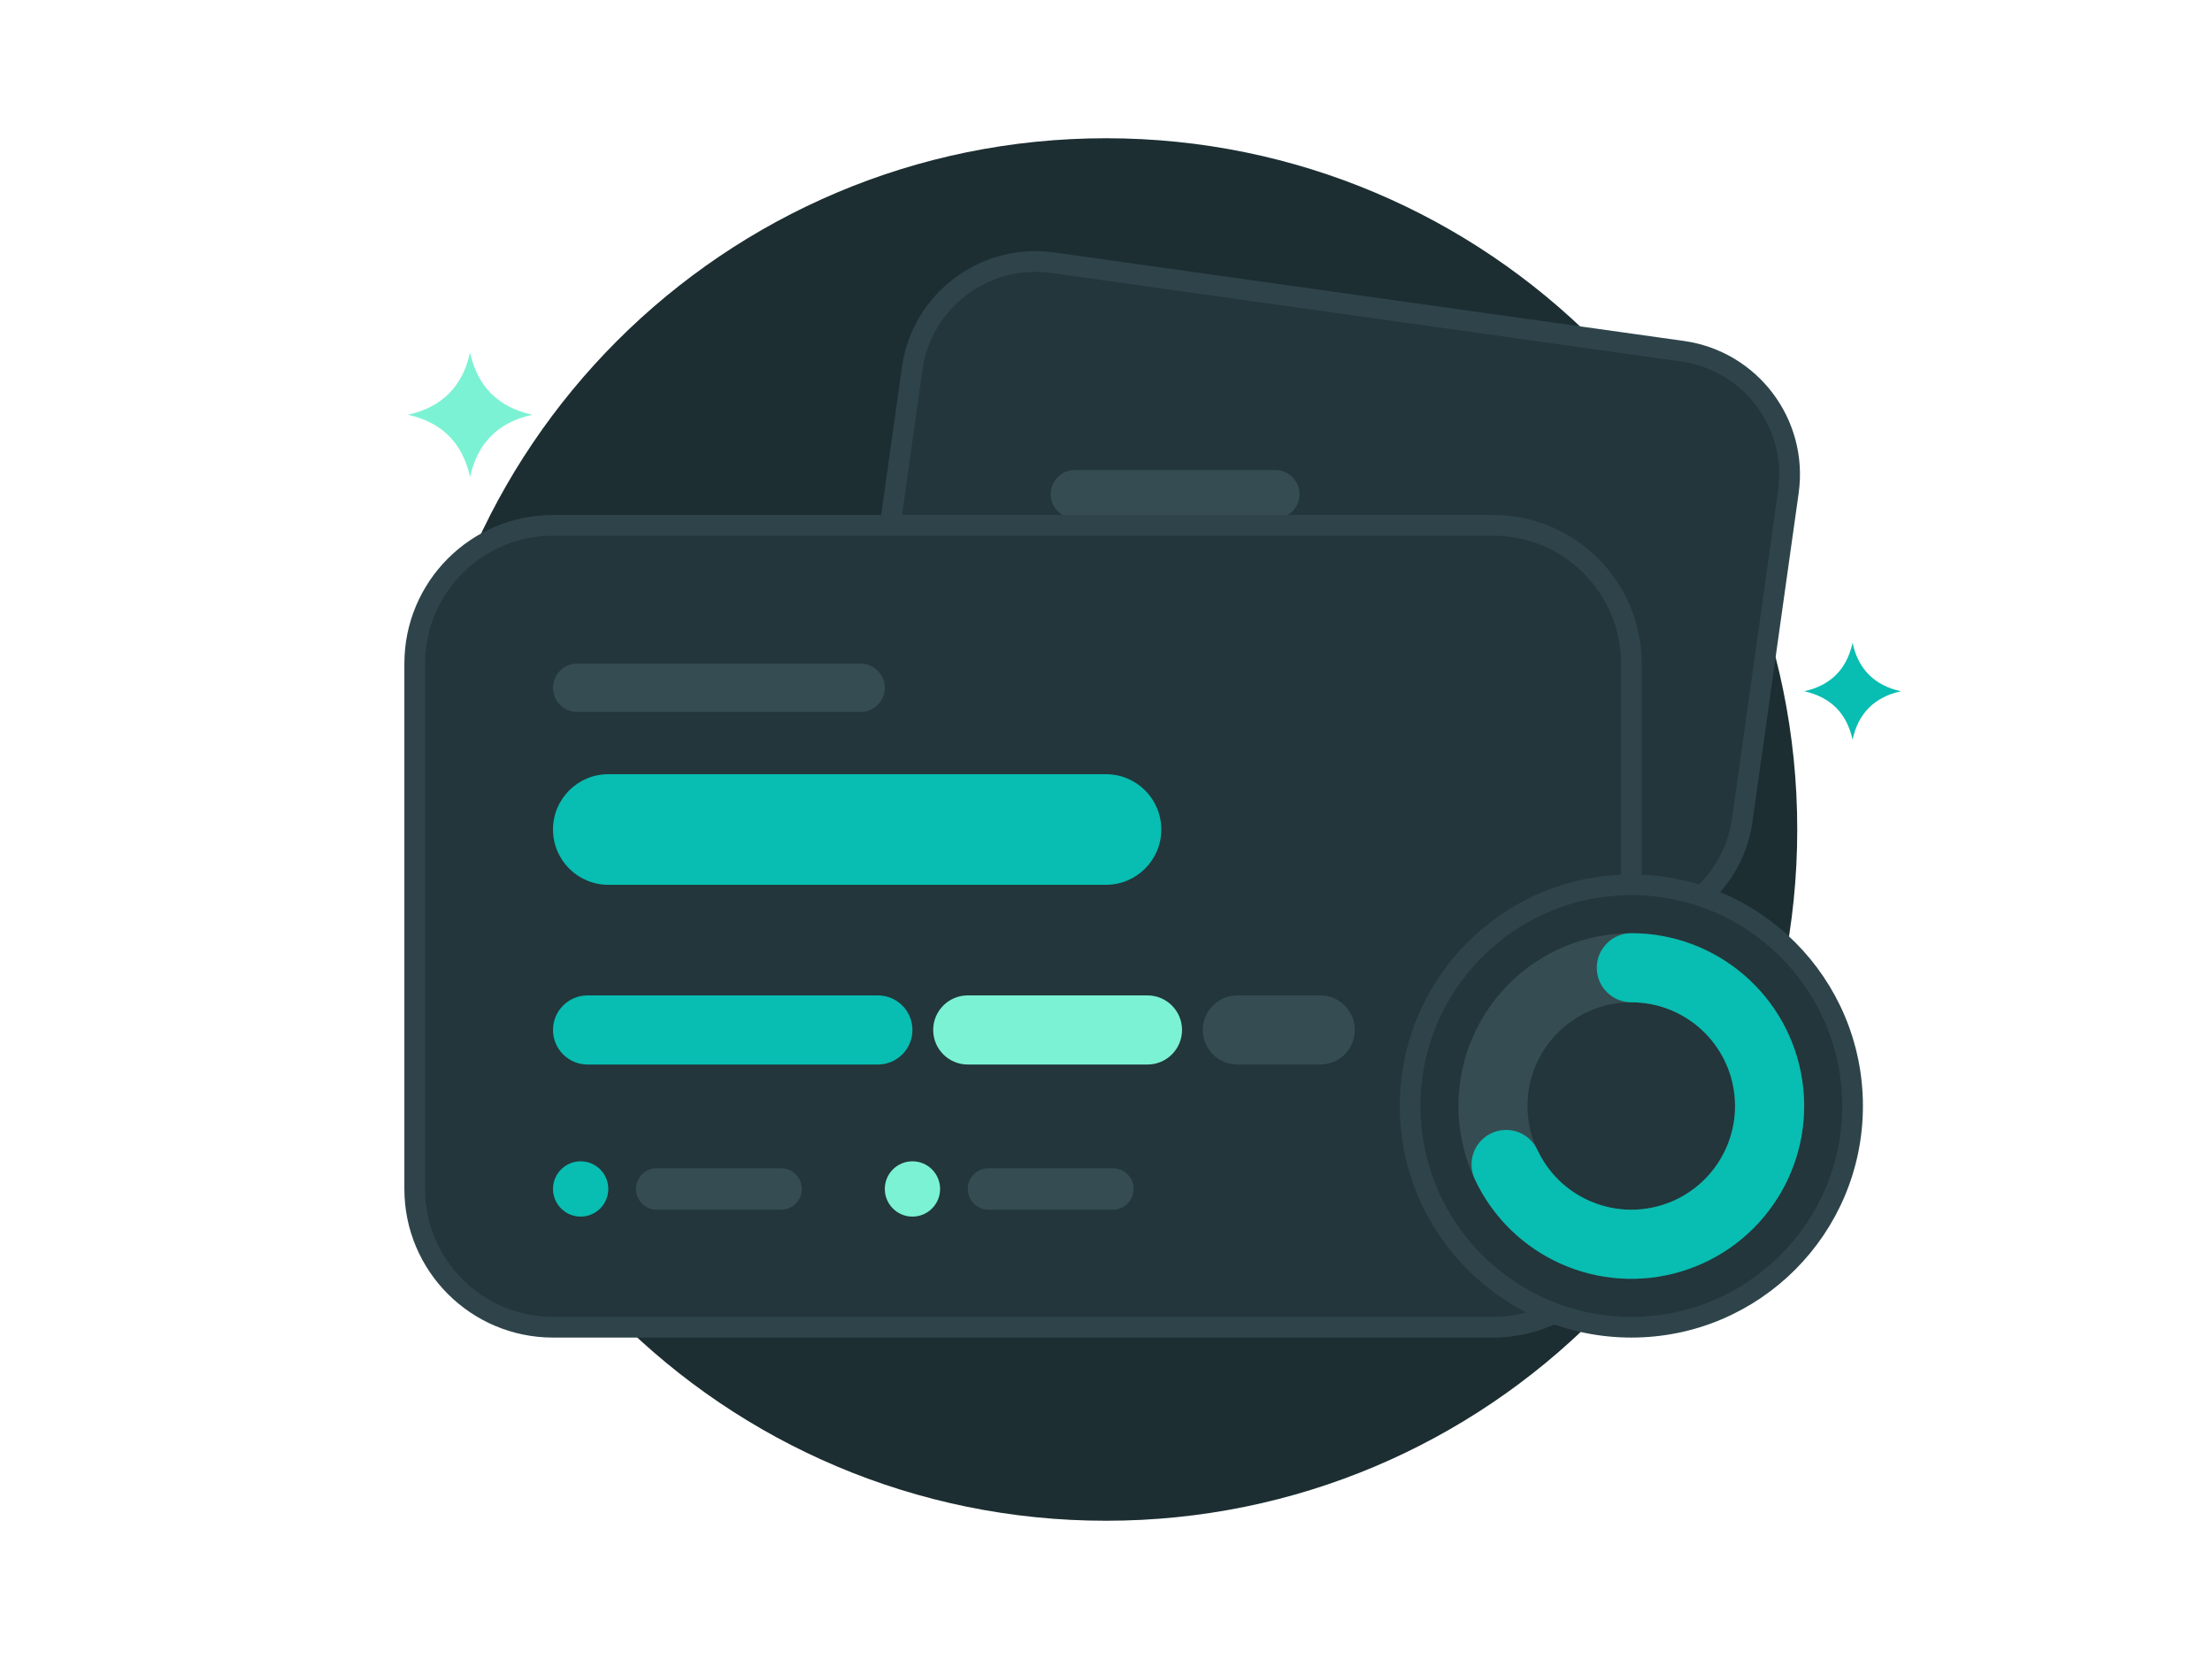
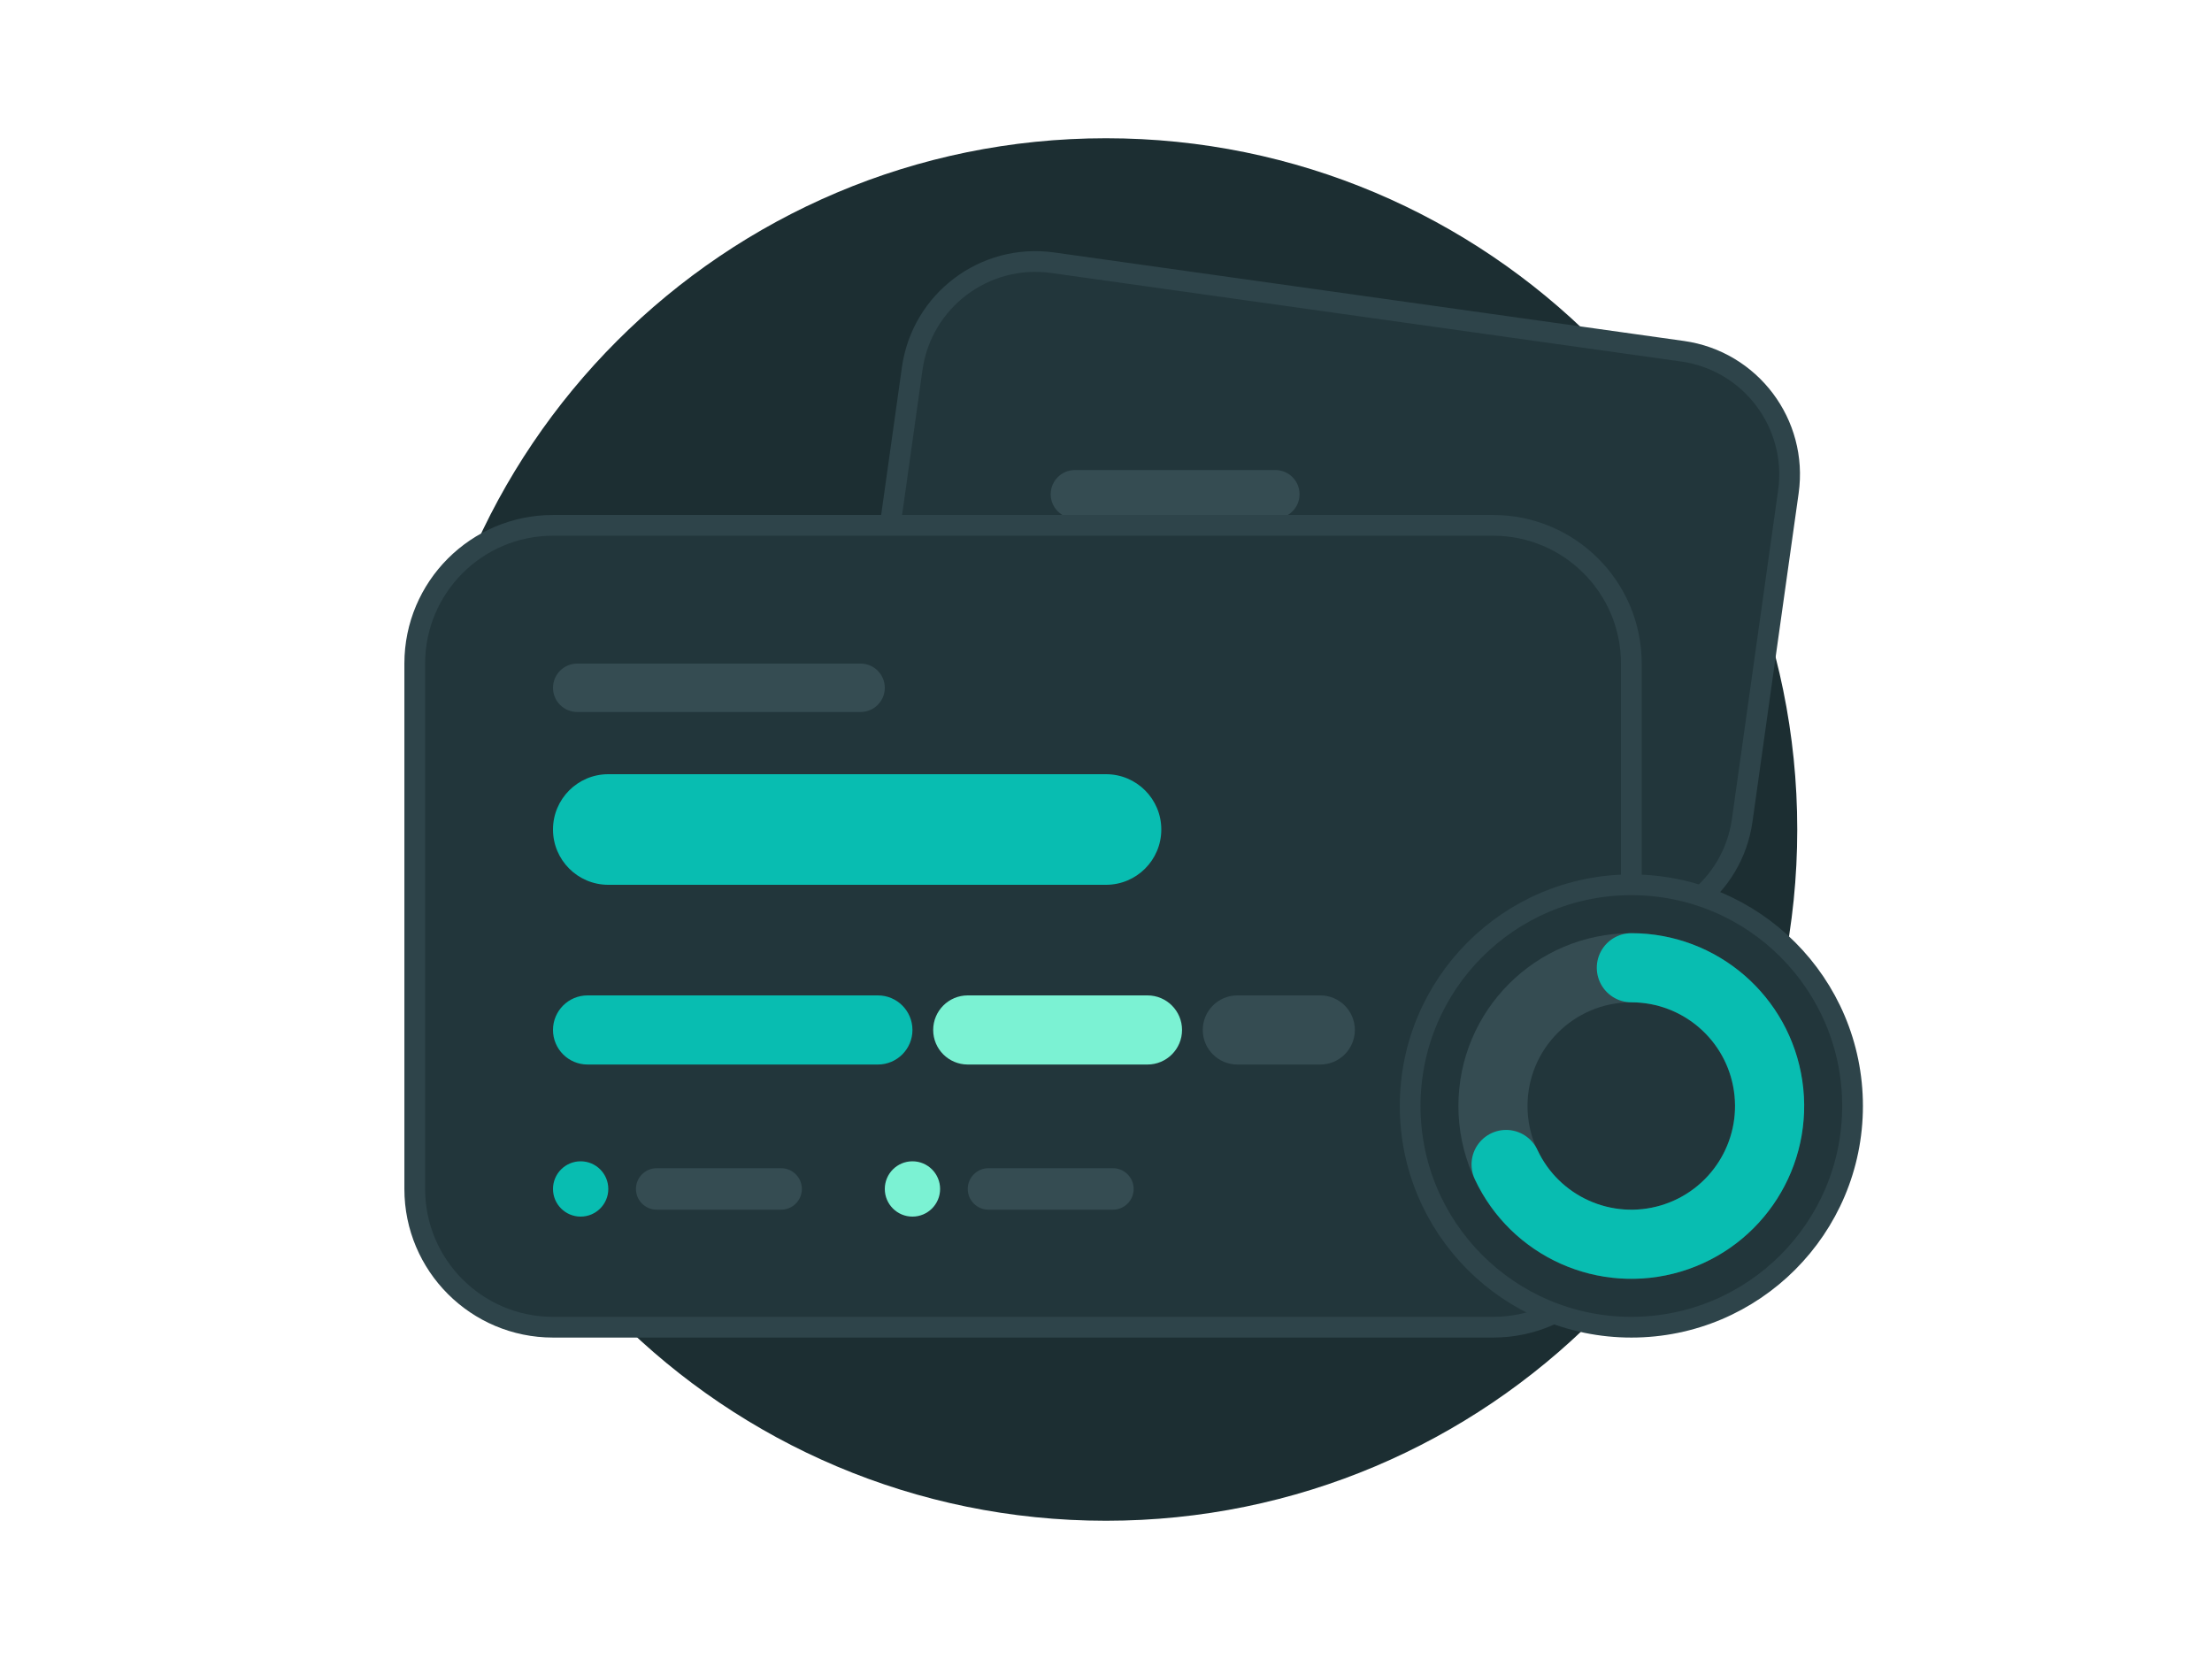
<svg xmlns="http://www.w3.org/2000/svg" viewBox="0 0 160 120" width="160" height="120">
  <circle cx="80" cy="60" r="50" fill="#1C2E32" />
  <rect x="64" y="22" width="64" height="42" rx="9" fill="#22363B" stroke="#2E444A" stroke-width="1.5" transform="rotate(8 96 43)" />
  <rect x="76" y="34" width="18" height="3.5" rx="1.75" fill="#354C52" />
  <rect x="30" y="38" width="88" height="58" rx="10" fill="#22363B" stroke="#2E444A" stroke-width="1.5" />
  <rect x="40" y="48" width="24" height="3.5" rx="1.75" fill="#354C52" />
  <rect x="40" y="56" width="44" height="8" rx="4" fill="#08BDB1" />
  <rect x="40" y="72" width="26" height="5" rx="2.5" fill="#08BDB1" />
  <rect x="67.5" y="72" width="18" height="5" rx="2.5" fill="#7BF2D3" />
  <rect x="87" y="72" width="11" height="5" rx="2.5" fill="#354C52" />
  <circle cx="42" cy="86" r="2" fill="#08BDB1" />
  <rect x="46" y="84.5" width="12" height="3" rx="1.5" fill="#354C52" />
  <circle cx="66" cy="86" r="2" fill="#7BF2D3" />
  <rect x="70" y="84.5" width="12" height="3" rx="1.5" fill="#354C52" />
  <circle cx="118" cy="80" r="16" fill="#22363B" stroke="#2E444A" stroke-width="1.5" />
  <path d="M118 70 A10 10 0 1 1 117.98 70" fill="none" stroke="#354C52" stroke-width="5" />
  <path d="M118 70 A10 10 0 1 1 108.94 84.23" fill="none" stroke="#08BDB1" stroke-width="5" stroke-linecap="round" />
-   <path d="M34 25.5 Q34.81 29.19 38.5 30 Q34.81 30.81 34 34.5 Q33.19 30.81 29.5 30 Q33.19 29.19 34 25.5Z" fill="#7BF2D3" />
-   <path d="M134 46.5 Q134.63 49.37 137.5 50 Q134.63 50.63 134 53.5 Q133.37 50.63 130.5 50 Q133.37 49.37 134 46.5Z" fill="#08BDB1" />
</svg>
